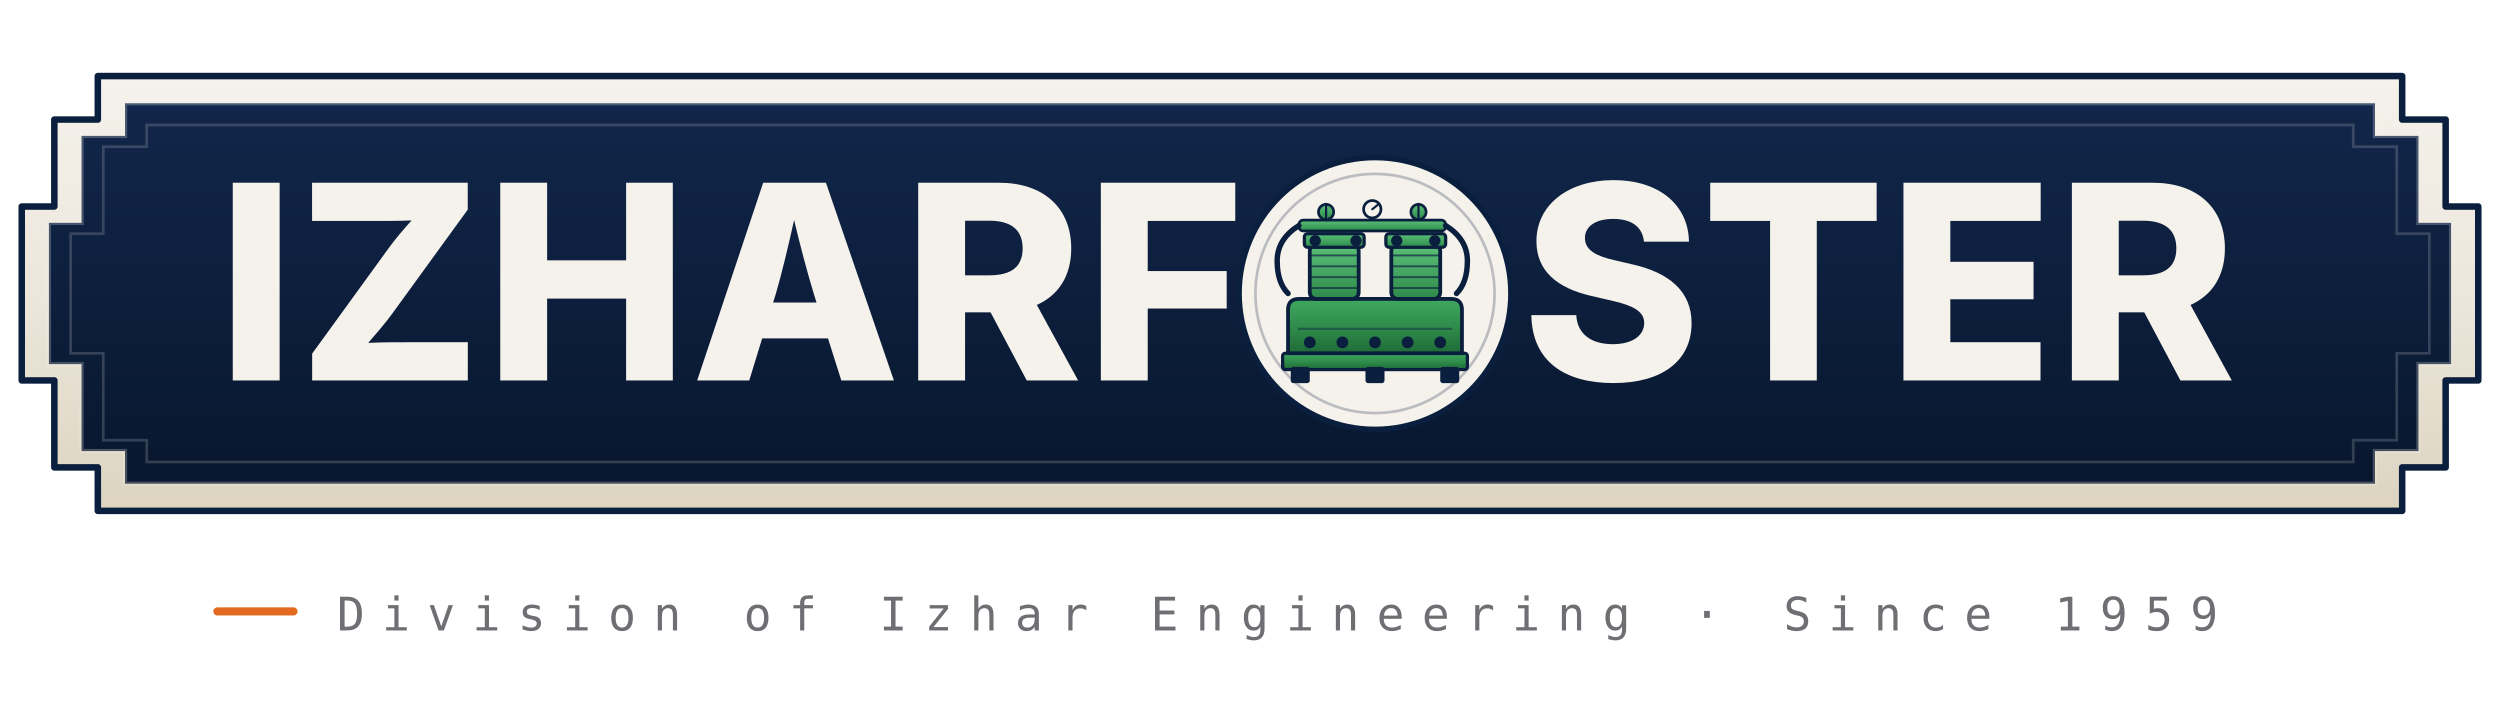
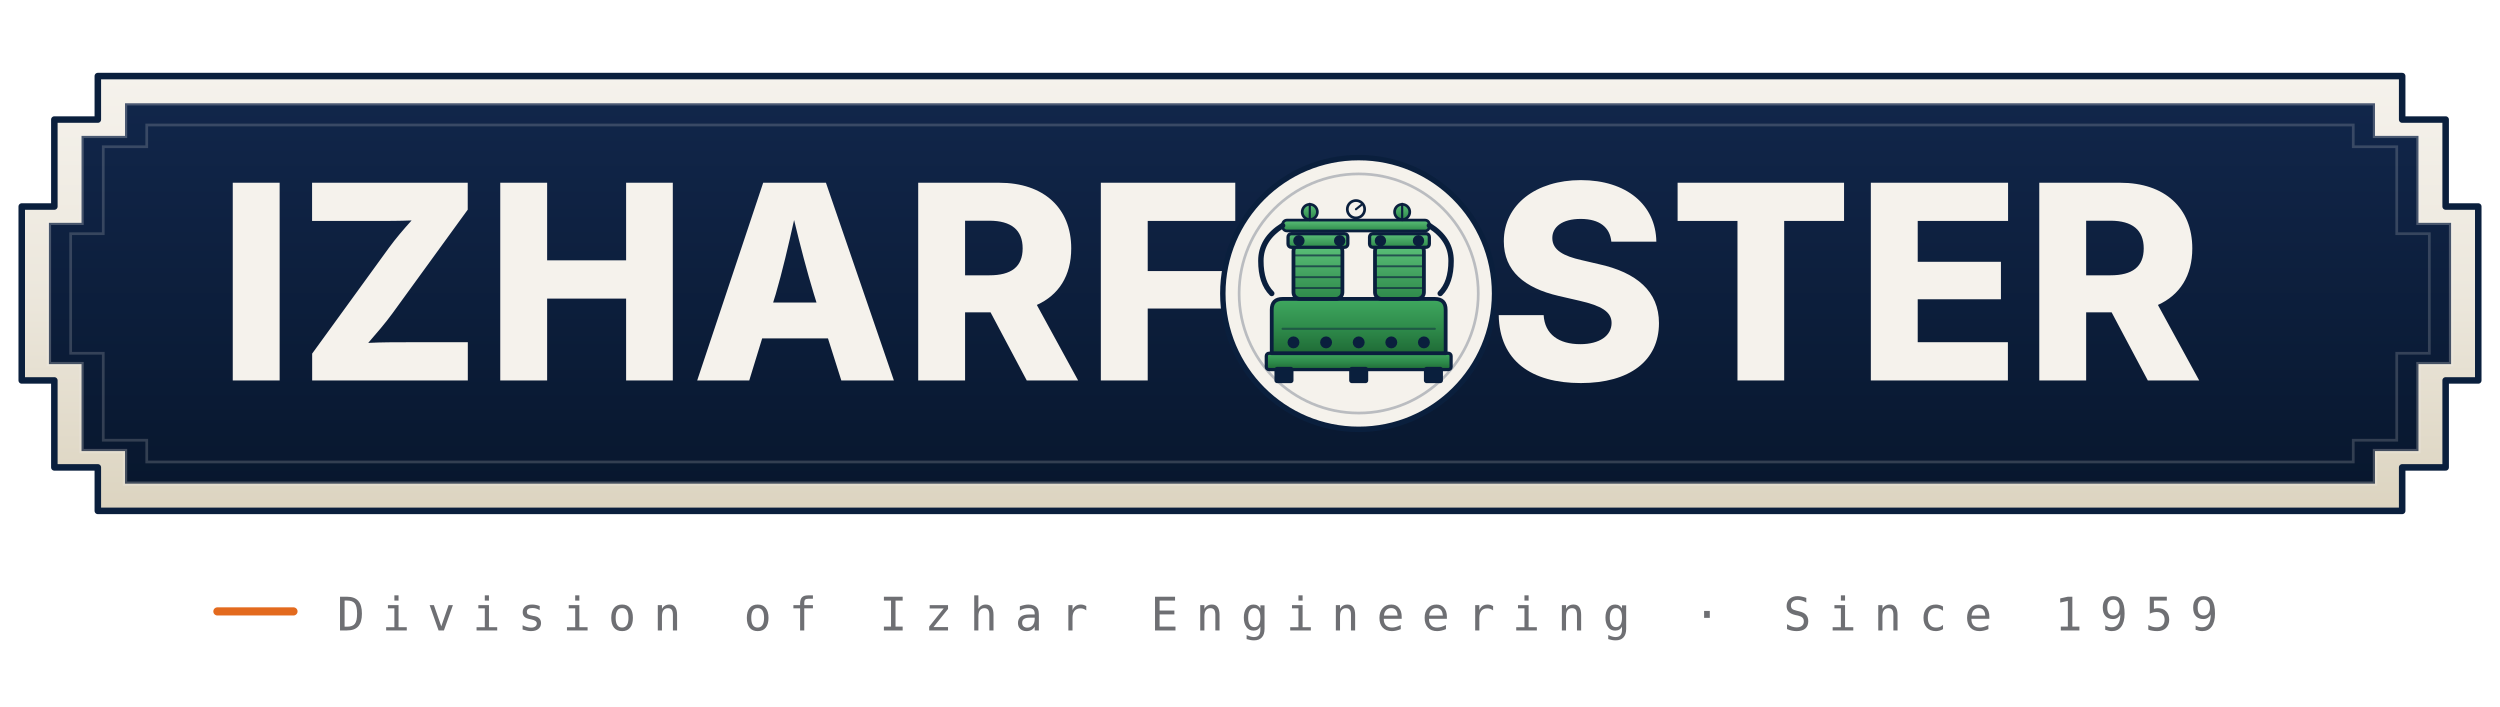
<svg xmlns="http://www.w3.org/2000/svg" viewBox="0 0 460 130" role="img" aria-label="Izhar Foster — Cold-Chain Division of Izhar Engineering">
  <defs>
    <linearGradient id="plaqueBody" x1="0%" y1="0%" x2="0%" y2="100%">
      <stop offset="0%" stop-color="#11264A" />
      <stop offset="100%" stop-color="#08172E" />
    </linearGradient>
    <linearGradient id="creamFrame" x1="0%" y1="0%" x2="0%" y2="100%">
      <stop offset="0%" stop-color="#F5F2EC" />
      <stop offset="50%" stop-color="#ECE7DC" />
      <stop offset="100%" stop-color="#DCD4C0" />
    </linearGradient>
    <linearGradient id="greenBody" x1="0%" y1="0%" x2="0%" y2="100%">
      <stop offset="0%" stop-color="#3FA85F" />
      <stop offset="55%" stop-color="#2E8A4A" />
      <stop offset="100%" stop-color="#1F6B36" />
    </linearGradient>
    <linearGradient id="greenHead" x1="0%" y1="0%" x2="0%" y2="100%">
      <stop offset="0%" stop-color="#5BC079" />
      <stop offset="100%" stop-color="#2E8A4A" />
    </linearGradient>
    <style>
      .wm-text {
        fill: #F5F2EC;
        font-family: 'Inter', system-ui, sans-serif;
        font-weight: 800;
        font-size: 50px;
        letter-spacing: 0.5px;
      }
      .tag-mono {
        fill: #6E6F73;
        font-family: 'JetBrains Mono', ui-monospace, monospace;
        font-weight: 500;
        font-size: 8.5px;
        letter-spacing: 3.2px;
        text-transform: uppercase;
      }
      .tag-rule { stroke: #E36A1E; stroke-width: 1.5; stroke-linecap: round; }
    </style>
  </defs>
  <path d="M 18 14            L 18 22            L 10 22            L 10 38            L 4 38            L 4 70            L 10 70            L 10 86            L 18 86            L 18 94            L 442 94            L 442 86            L 450 86            L 450 70            L 456 70            L 456 38            L 450 38            L 450 22            L 442 22            L 442 14            Z" fill="url(#creamFrame)" stroke="#0A1F3D" stroke-width="1.2" stroke-linejoin="round" />
  <path d="M 23 19            L 23 25            L 15 25            L 15 41            L 9 41            L 9 67            L 15 67            L 15 83            L 23 83            L 23 89            L 437 89            L 437 83            L 445 83            L 445 67            L 451 67            L 451 41            L 445 41            L 445 25            L 437 25            L 437 19            Z" fill="url(#plaqueBody)" stroke="#F5F2EC" stroke-width="0.8" stroke-opacity="0.25" />
  <path d="M 27 23            L 27 27            L 19 27            L 19 43            L 13 43            L 13 65            L 19 65            L 19 81            L 27 81            L 27 85            L 433 85            L 433 81            L 441 81            L 441 65            L 447 65            L 447 43            L 441 43            L 441 27            L 433 27            L 433 23            Z" fill="none" stroke="#F5F2EC" stroke-width="0.5" stroke-opacity="0.18" />
  <text x="40" y="70" class="wm-text">IZHARF</text>
-   <g transform="translate(253, 54)">
+   <g transform="translate(250, 54)">
    <circle cx="0" cy="0" r="25" fill="#F5F2EC" stroke="#0A1F3D" stroke-width="1" />
    <circle cx="0" cy="0" r="22" fill="#F5F2EC" />
    <circle cx="0" cy="0" r="22" fill="none" stroke="#0A1F3D" stroke-width="0.5" stroke-opacity="0.25" />
    <g stroke="#0A1F3D" stroke-linejoin="round" stroke-linecap="round">
      <rect x="-17" y="11" width="34" height="3" rx="0.5" fill="url(#greenBody)" stroke-width="0.6" />
      <rect x="-15" y="14" width="2.5" height="2" fill="#0A1F3D" />
      <rect x="-1.25" y="14" width="2.5" height="2" fill="#0A1F3D" />
      <rect x="12.5" y="14" width="2.5" height="2" fill="#0A1F3D" />
      <path d="M -16 11                L -16 3                Q -16 1 -14 1                L 14 1                Q 16 1 16 3                L 16 11 Z" fill="url(#greenBody)" stroke-width="0.7" />
      <line x1="-14" y1="6.5" x2="14" y2="6.5" stroke-width="0.4" opacity="0.45" />
      <circle cx="-12" cy="9" r="0.6" fill="#0A1F3D" />
      <circle cx="-6" cy="9" r="0.6" fill="#0A1F3D" />
      <circle cx="0" cy="9" r="0.6" fill="#0A1F3D" />
      <circle cx="6" cy="9" r="0.6" fill="#0A1F3D" />
      <circle cx="12" cy="9" r="0.6" fill="#0A1F3D" />
      <rect x="-12" y="-9" width="9" height="10" rx="1.2" fill="url(#greenHead)" stroke-width="0.7" />
      <g stroke-width="0.35" opacity="0.65">
        <line x1="-12" y1="-7" x2="-3" y2="-7" />
        <line x1="-12" y1="-5" x2="-3" y2="-5" />
        <line x1="-12" y1="-3" x2="-3" y2="-3" />
        <line x1="-12" y1="-1" x2="-3" y2="-1" />
      </g>
      <rect x="-13" y="-11" width="11" height="2.5" rx="0.6" fill="url(#greenHead)" stroke-width="0.6" />
      <circle cx="-11" cy="-9.7" r="0.55" fill="#0A1F3D" />
      <circle cx="-3.5" cy="-9.7" r="0.55" fill="#0A1F3D" />
      <rect x="3" y="-9" width="9" height="10" rx="1.2" fill="url(#greenHead)" stroke-width="0.7" />
      <g stroke-width="0.35" opacity="0.65">
        <line x1="3" y1="-7" x2="12" y2="-7" />
        <line x1="3" y1="-5" x2="12" y2="-5" />
        <line x1="3" y1="-3" x2="12" y2="-3" />
        <line x1="3" y1="-1" x2="12" y2="-1" />
      </g>
      <rect x="2" y="-11" width="11" height="2.5" rx="0.6" fill="url(#greenHead)" stroke-width="0.6" />
      <circle cx="4" cy="-9.7" r="0.55" fill="#0A1F3D" />
      <circle cx="11" cy="-9.7" r="0.55" fill="#0A1F3D" />
      <rect x="-14" y="-13.5" width="27" height="2" rx="0.8" fill="url(#greenHead)" stroke-width="0.5" />
      <circle cx="-9" cy="-15" r="1.4" fill="url(#greenHead)" stroke-width="0.5" />
      <line x1="-9" y1="-16.5" x2="-9" y2="-13.5" stroke-width="0.4" />
      <circle cx="8" cy="-15" r="1.4" fill="url(#greenHead)" stroke-width="0.5" />
      <line x1="8" y1="-16.5" x2="8" y2="-13.5" stroke-width="0.4" />
      <circle cx="-0.5" cy="-15.5" r="1.6" fill="#F5F2EC" stroke-width="0.5" />
      <line x1="-0.5" y1="-15.5" x2="0.5" y2="-16.3" stroke-width="0.4" />
      <path d="M -14 -12.5                Q -18 -10 -18 -6                Q -18 -2 -16 0" fill="none" stroke-width="1" />
      <path d="M 13 -12.5                Q 17 -10 17 -6                Q 17 -2 15 0" fill="none" stroke-width="1" />
    </g>
  </g>
-   <text x="280" y="70" class="wm-text">STER</text>
+   <text x="274" y="70" class="wm-text">STER</text>
  <g transform="translate(40, 116)">
    <line x1="0" y1="-3.5" x2="14" y2="-3.5" class="tag-rule" />
    <text x="22" y="0" class="tag-mono">Division of Izhar Engineering · Since 1959</text>
  </g>
</svg>
